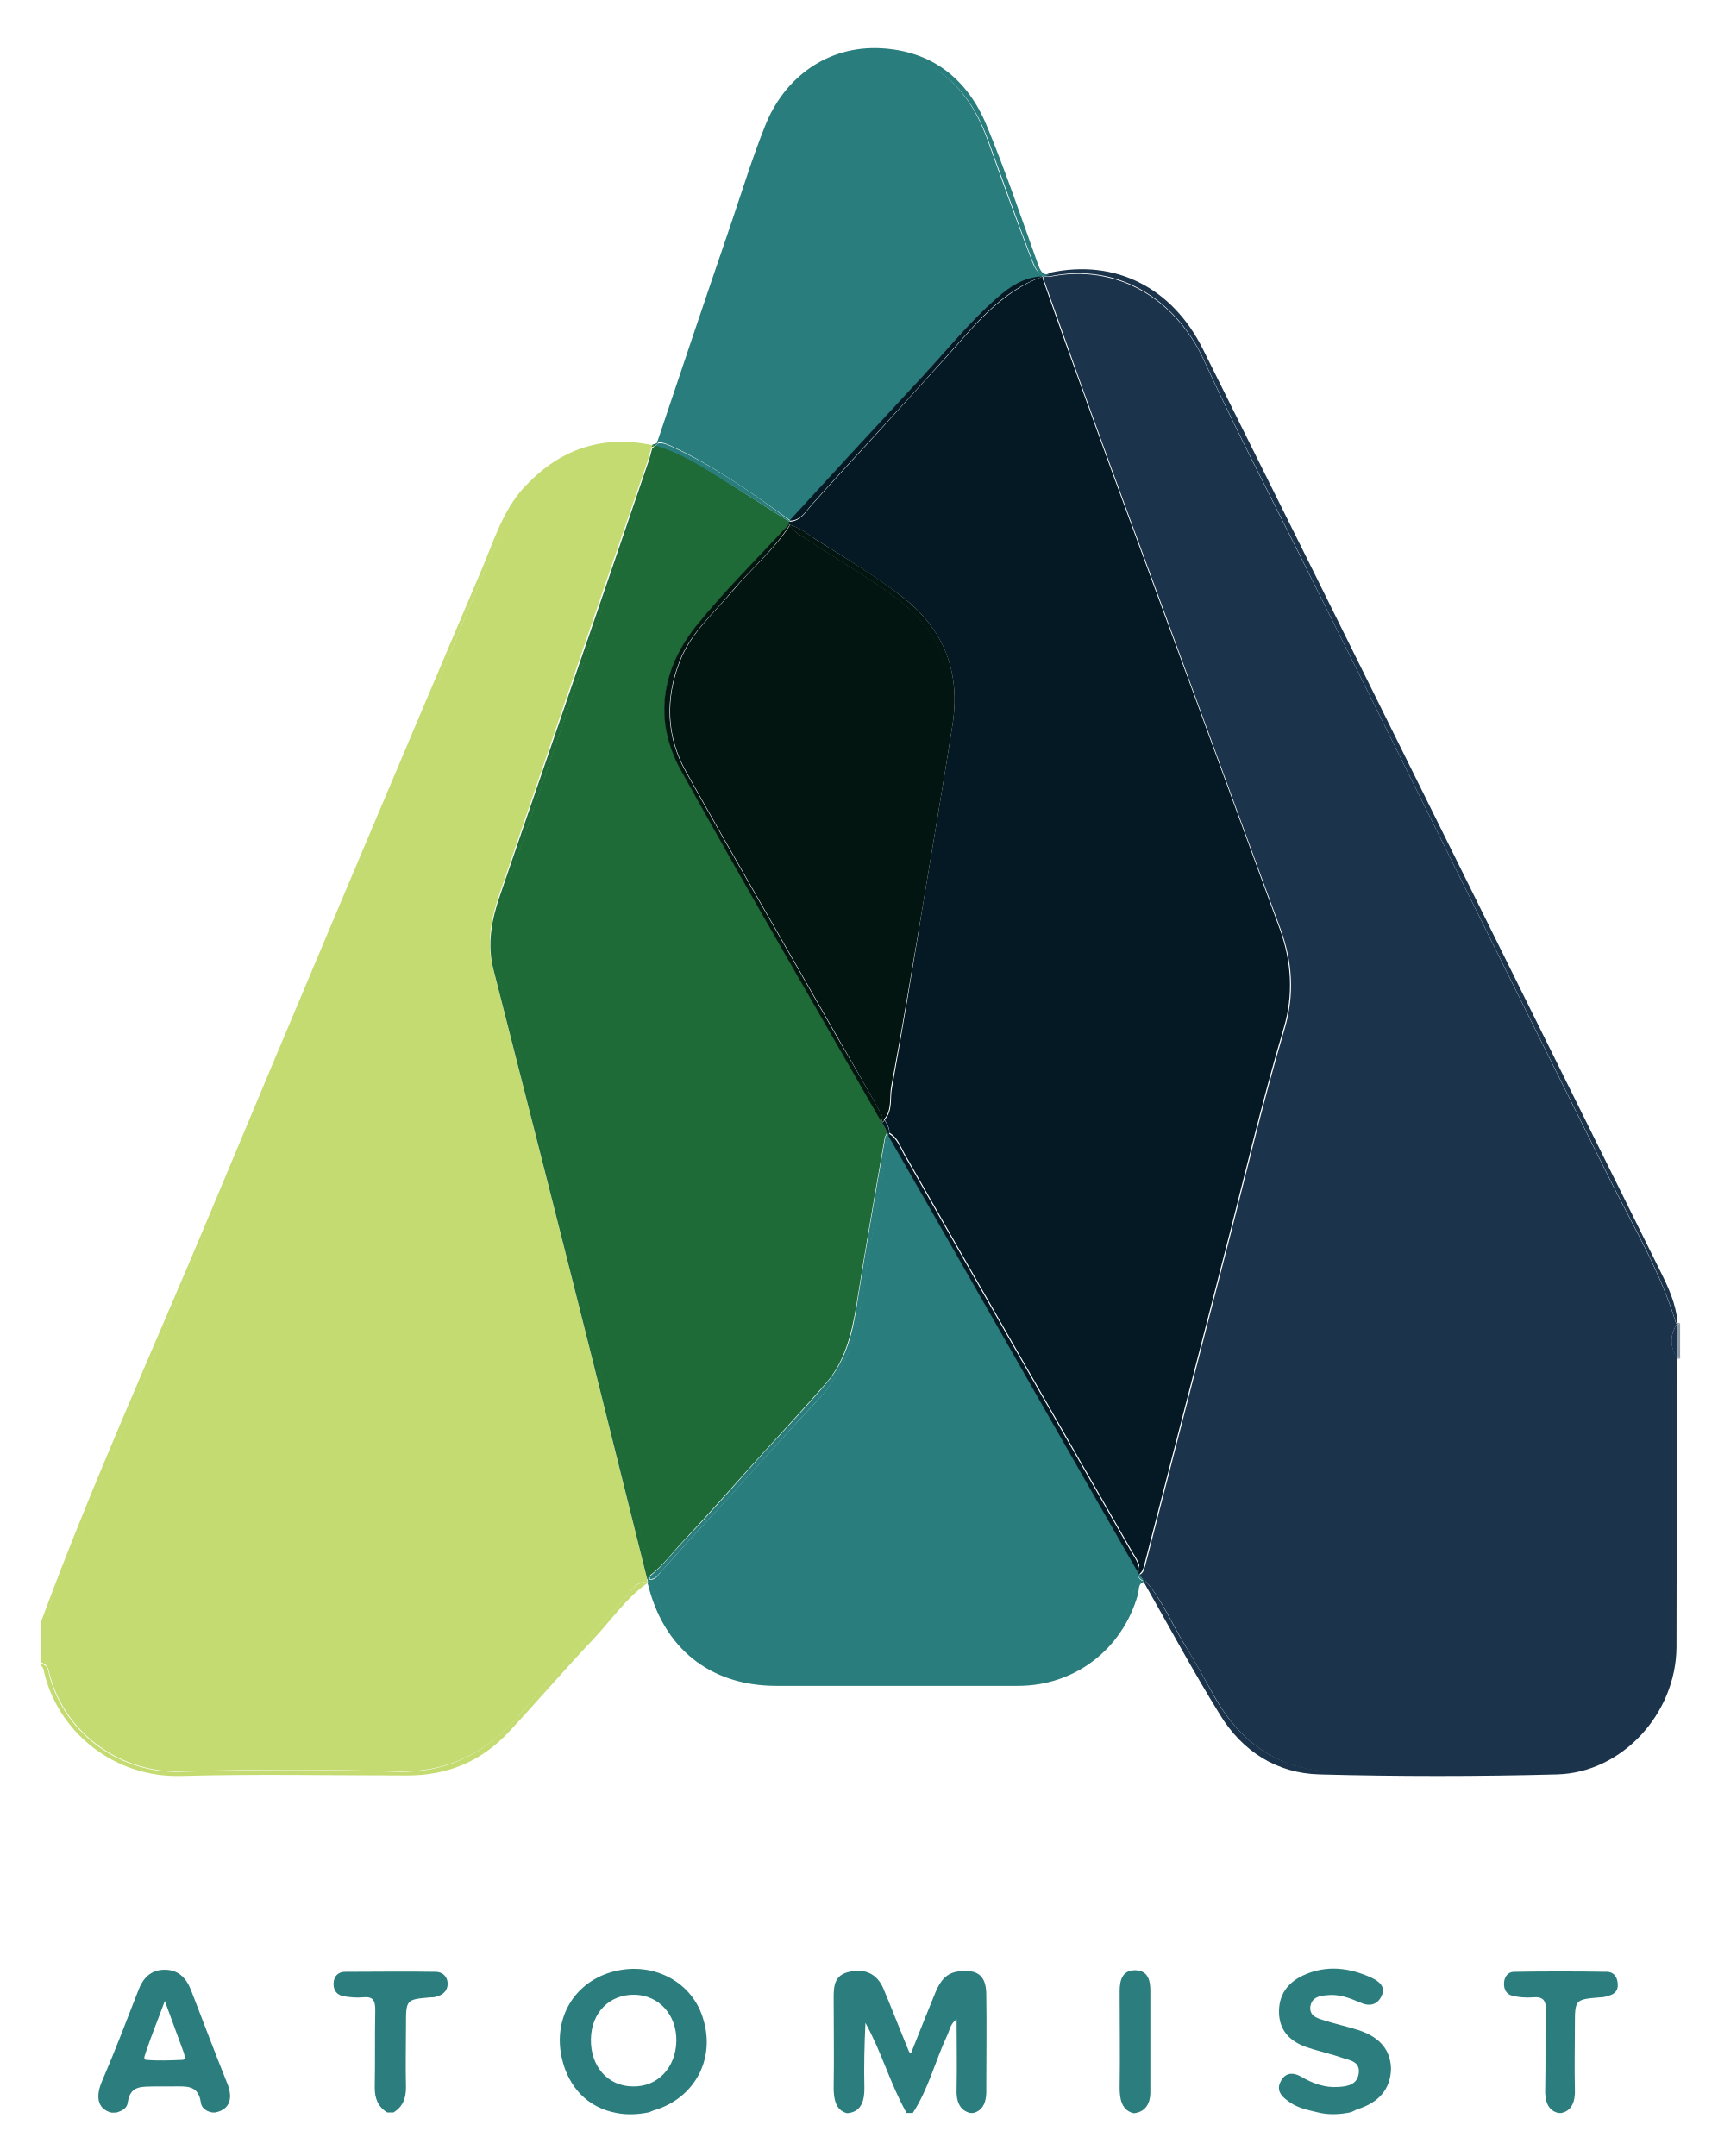
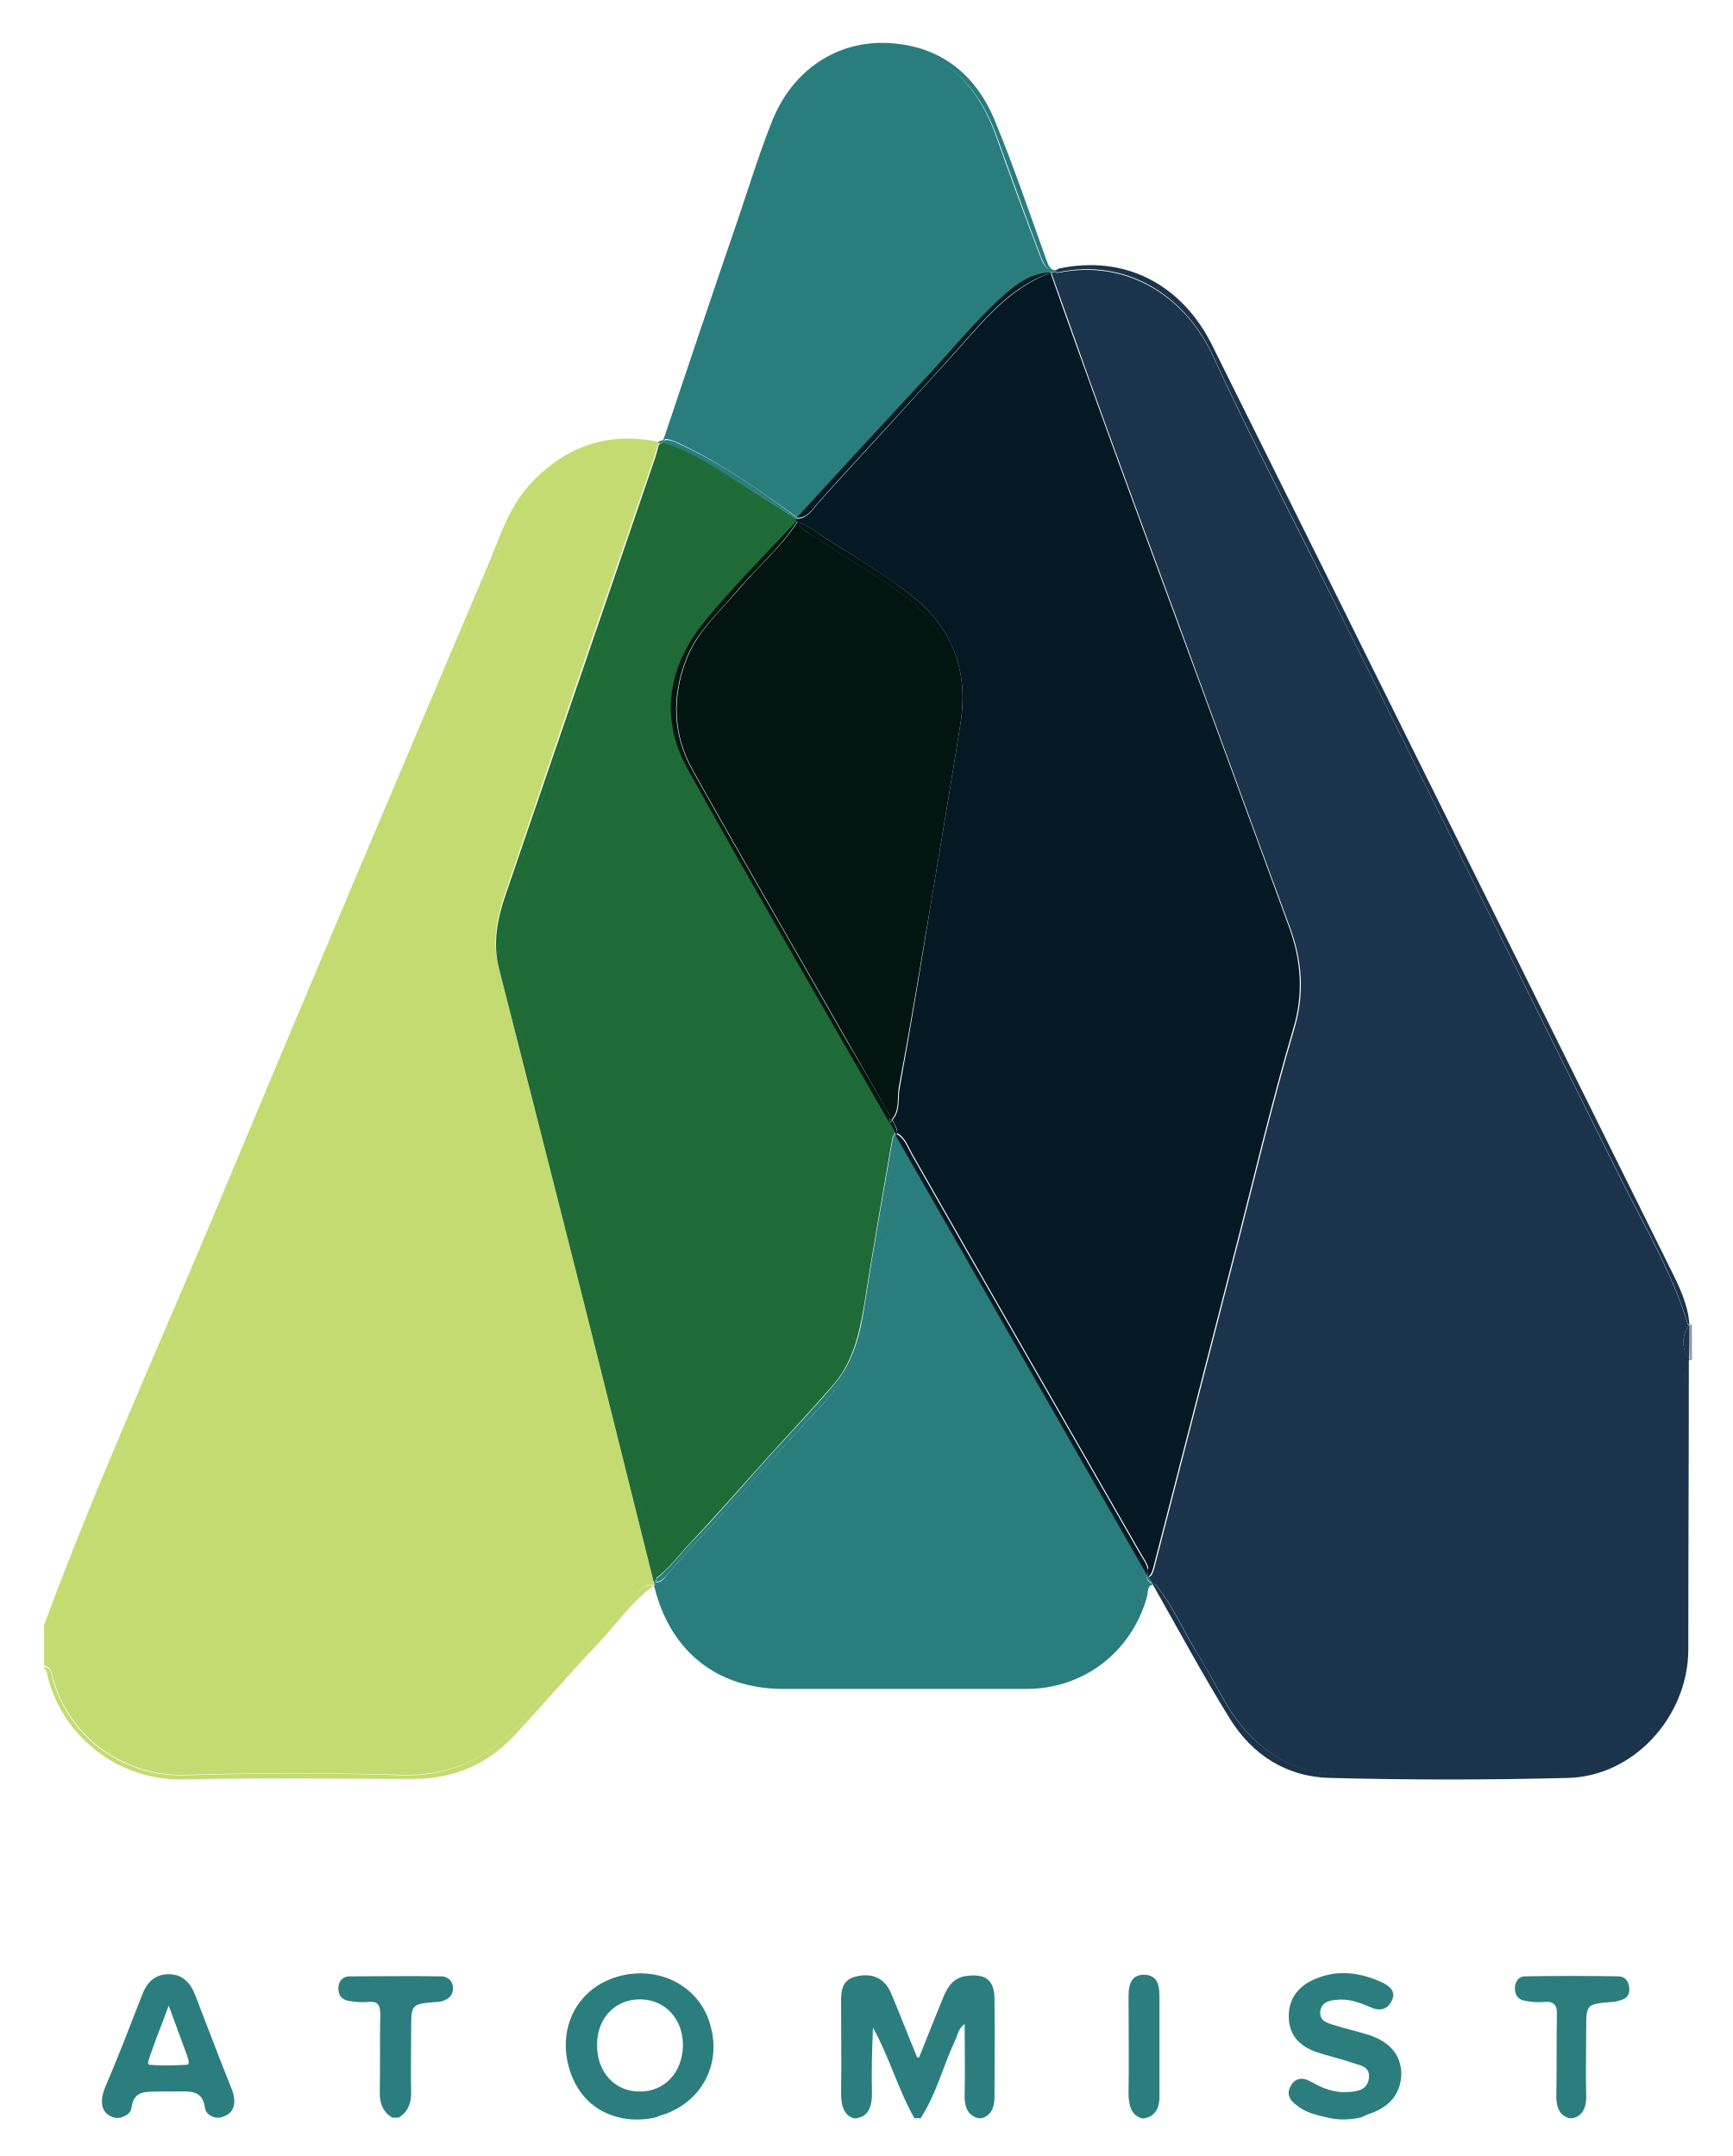
- <svg xmlns="http://www.w3.org/2000/svg" viewBox="0.66 5.04 329.68 413.92">
+ <svg xmlns="http://www.w3.org/2000/svg" viewBox="0.08 6.08 330.84 411.84">
  <style>.st369{fill:#c4db71}.st371{fill:#909ca8}.st372{fill:#1b344b}.st373{fill:#1f6b37}.st374{fill:#297d7d}.st375{fill:#041924}.st376{fill:#031510}</style>
  <path d="M10.3 326.9c3.2 11.4 14 18.6 25.2 18.2 13.7-.4 27.5-.4 41.2 0 10.2.3 17.8-3.8 24.1-11.3 6.6-7.8 13.8-15.1 20.6-22.9.9-1.1 1.9-2.5 3.6-2-.1-.3-.1-.7-.2-1-3.5-13.9-6.9-27.8-10.4-41.7-6.3-25.1-12.7-50.2-19.1-75.3-1.3-5-.3-9.7 1.3-14.4 9.4-27.6 18.8-55.2 28.3-82.7.3-1 .6-2 .9-3.1-4-.2-8-.6-12 .6-7 2.2-12.3 6.2-15.4 12.9C93.3 115 89 126.1 84.3 137c-12.8 30.3-25.5 60.6-38.3 90.9-11.5 27.4-23 54.8-34.6 82.2-.6 1.5-1.1 3.1-1.5 4.6-.2.7-.2 1.7-1.4 1.6v7.9c1.6.4 1.5 1.8 1.8 2.7z" class="st369" />
  <path d="M9.9 314.9c.4-1.6.9-3.1 1.5-4.6 11.6-27.4 23-54.8 34.6-82.2 12.8-30.3 25.5-60.6 38.3-90.9 4.6-11 9-22.1 14.1-32.8 3.2-6.7 8.5-10.7 15.4-12.9 4-1.2 8-.9 12-.6 0-.1.1-.3.1-.4-10-2.1-18.2 1-24.9 8.4-3.7 4.2-5.4 9.5-7.5 14.6-17.7 41.7-35.4 83.5-52.9 125.4-10.8 25.8-22.4 51.3-32.1 77.6 1.2.1 1.2-.9 1.4-1.6zM35.3 346c14.5-.4 29.1-.1 43.6-.1 7.7 0 14.1-2.7 19.3-8.2 5.5-5.9 10.8-12.1 16.4-18 3.4-3.6 6.2-7.8 10.3-10.7-1.8-.5-2.7 1-3.6 2-6.8 7.7-14 15-20.6 22.9-6.4 7.5-13.9 11.6-24.1 11.3-13.7-.5-27.5-.4-41.2 0-11.2.4-22-6.8-25.2-18.2-.3-1-.2-2.4-1.8-2.5.2.3.5.7.6 1 2.5 11.8 13.3 20.8 26.3 20.5z" class="st369" />
  <path fill="none" d="M36 399c-1.1-3-2.2-6-3.6-9.8-1.4 3.8-2.5 6.8-3.6 9.7-.2.5-.7 1.5 0 1.6 2.3.2 4.6.1 7 0 .6 0 .5-.8.4-1.2-.2-.1-.2-.2-.2-.3zm86.5-10.9c-4.8-.1-8.3 3.4-8.4 8.5-.1 5.3 3.2 9 8.1 9.1 4.7 0 8.2-3.6 8.3-8.7.1-5-3.3-8.8-8-8.9z" />
  <path fill="#2c7e7e" d="M190 388c0-3.6-1.6-4.9-5.1-4.5-2.5.2-3.7 1.8-4.6 3.9-1.5 3.7-3 7.4-4.7 11.7h-.1c-.1 0-.2 0-.3-.1-1.9-4.6-3.4-8.5-5-12.3-1.2-2.7-3.5-3.8-6.5-3.1-2.8.6-3 2.6-3 4.9 0 5.8.1 11.6 0 17.4 0 2.1.4 4.2 2.4 4.8.2.1.4 0 .6 0 2.4-.4 2.9-2.5 2.9-4.7-.1-4.2 0-8.3.2-12.6 3.1 5.6 4.8 11.8 7.9 17.3h1.2c3-4.6 4.3-10 6.6-14.9.5-1 .5-2.1 1.8-3.1 0 4.7.1 9.1 0 13.4-.1 2.2.5 4.1 2.6 4.6h.6c2.1-.5 2.6-2.5 2.5-4.7 0-6 .1-12 0-18zm-71.4-4.5c-7.6 1.9-11.8 8.9-10.1 16.6 1.3 5.8 5.1 9.6 10.5 10.6 2 .4 4.1.3 6.1-.1.5-.1.9-.4 1.4-.5 7.4-2.3 11.5-9.6 9.2-17.3-2-7.2-9.5-11.2-17.1-9.3zm3.6 22.1c-4.8 0-8.2-3.8-8.1-9.1.1-5.1 3.6-8.6 8.4-8.5 4.7.1 8.1 3.9 8 8.9-.1 5.1-3.6 8.8-8.3 8.7zm-84.8-18.3c-.9-2.4-2.4-4.1-5.1-4.1-2.7 0-4.2 1.6-5.1 4-2.3 5.9-4.5 11.7-7 17.5-1.1 2.6-1 5.1 1.7 5.9.4.1.8 0 1.2 0 1.2-.4 2-.9 2.1-2 .5-3.3 2.8-2.9 5.2-3H34c2.4 0 4.7-.3 5.2 3 .1 1.1 1 1.8 2.2 2h.6c3-.6 3.4-3 2.2-5.8-2.3-5.7-4.5-11.6-6.8-17.5zm-1.7 13.2c-2.3.1-4.7.2-7 0-.7-.1-.1-1.1 0-1.6 1-3 2.2-5.9 3.6-9.7 1.4 3.8 2.5 6.8 3.6 9.8 0 .1 0 .2.1.3.1.5.3 1.2-.3 1.2zm225.8-5.7c-2.2-.7-4.5-1.2-6.7-1.9-1.3-.4-2.7-.8-2.6-2.5.2-1.8 1.6-2.2 3.1-2.3 2.3-.3 4.4.5 6.5 1.4 1.7.8 3.3.5 4.1-1.3.8-1.7-.4-2.7-1.8-3.4-4.3-2-8.8-2.6-13.3-.5-3 1.4-4.7 3.8-4.6 7.2.1 3.4 2.1 5.4 5.1 6.5 2.3.8 4.7 1.3 7 2.1 1.5.5 3.5.7 3.2 3-.3 2.2-2.2 2.5-3.9 2.6-2.6.2-5-.7-7.2-2-1.6-.9-3.1-.7-3.9 1-.8 1.5 0 2.7 1.3 3.6 1.7 1.4 3.8 1.8 5.9 2.3 2 .5 4.1.4 6.1 0 .5-.1.9-.4 1.4-.6 4.2-1.3 6.4-3.9 6.5-7.8-.1-3.5-2-6-6.2-7.4zM84.3 383.6c-5.8-.1-11.6 0-17.4 0-1.3 0-2.1.8-2.2 2.1-.1 1.5.7 2.4 2 2.6 1.2.2 2.4.3 3.6.2 1.9-.2 2.4.5 2.4 2.4-.1 5 0 10-.1 14.9 0 2.1.6 3.7 2.4 4.8h1.2c1.8-1.1 2.4-2.7 2.4-4.8-.1-4 0-7.9 0-11.9 0-5 0-5 4.8-5.4.3 0 .6 0 .9-.1 1.3-.3 2.3-1.1 2.3-2.5 0-1.3-.9-2.3-2.3-2.3zm226.9 2.1c-.1-1.1-.7-2-1.9-2.1-6-.1-12-.1-18 0-1.1 0-1.8.9-1.9 2-.1 1.3.4 2.3 1.6 2.6 1.3.3 2.6.4 3.9.3 2.1-.2 2.6.7 2.5 2.6-.1 5 0 10-.1 14.9-.1 2.2.4 4.2 2.5 4.7h.6c2.1-.4 2.7-2.4 2.6-4.6-.1-4.1 0-8.1 0-12.2 0-5 0-5 4.9-5.4.5 0 1-.1 1.5-.3 1.4-.3 2-1.2 1.8-2.5zm-89.7 1.6c0-2-.4-3.9-2.8-4-2.5-.1-3.1 1.8-3.1 4 0 6.2.1 12.4 0 18.6 0 2.1.4 4.2 2.5 4.8.2.1.4 0 .6 0 2.2-.4 2.9-2.3 2.8-4.5v-18.9z" />
  <path d="M322.7 259.2v6.5c.2 0 .3 0 .5.1v-6.7c-.2.1-.3.2-.5.1z" class="st371" />
  <path d="M322.7 259v.2c.2 0 .3 0 .5-.1-.2-.1-.3-.1-.5-.1zm0 6.7v.2h.3l.3-.1c-.3-.1-.4-.1-.6-.1z" class="st371" />
  <path d="M322.6 259.2c-.1 0-.1-.1-.2-.1-2.9-9.7-8.1-18.4-12.6-27.4-20.2-40.5-40.1-81.1-60.4-121.6-5.9-11.8-12-23.6-17.5-35.6-5.3-11.8-16.6-19-29.8-16.3-.3 0-.6-.1-.9-.1-.1.1-.2.1-.3.2 3.2 8.9 6.3 17.8 9.5 26.6 4.5 12.5 9.1 24.9 13.7 37.4 7.5 20.4 14.9 40.8 22.4 61.1 2.3 6.3 2.7 12.6.8 19.1-4.3 14.5-7.7 29.2-11.5 43.8l-15.3 59.4c-.2.7-.4 1.4-1.1 1.7.3.4.6.8.8 1.2h.4c3.2 3.6 5 8.1 7.5 12.2 2 3.3 3.9 6.7 5.8 10.1 5.4 9.5 13.2 14.5 24.4 14.3 12.9-.3 25.9 0 38.8-.1 11 0 19.9-6.3 23.6-16.6.8-2.2 1.1-4.5 1.1-6.9v-51c0-1.5-.2-3.1.6-4.5l.3-.3c-1.5-2.2-1.5-4.4-.1-6.6z" class="st372" />
  <path d="M201.2 58c.3.1.6.1.9.1 13.2-2.8 24.5 4.5 29.8 16.3 5.5 12 11.6 23.8 17.5 35.6 20.2 40.5 40.2 81.1 60.4 121.6 4.5 9 9.7 17.7 12.6 27.4.1.1.1.1.2.1 0-.1.1-.1.1-.2-.3-3.6-1.8-6.8-3.4-10-15.6-31.5-31.2-62.9-46.8-94.4-13.6-27.5-27.2-54.9-40.9-82.4-5.9-11.9-16.9-17.4-29.4-14.7-.4.3-.7.4-1 .6zm121.1 208c-.8 1.4-.6 3-.6 4.5v51c0 2.4-.3 4.7-1.1 6.9-3.7 10.3-12.6 16.5-23.6 16.6-12.9 0-25.9-.2-38.8.1-11.2.2-19-4.8-24.4-14.3-1.9-3.4-3.7-6.8-5.8-10.1-2.5-4.1-4.3-8.6-7.5-12.2h-.4c0 .1.1.1.1.2 4.9 8.6 9.5 17.2 14.7 25.6 4.3 7 10.9 11.2 19.1 11.4 15.1.4 30.3.4 45.5 0 12.6-.3 22.9-11.7 23-24.4 0-18.5.1-37 .1-55.5 0 0 0-.1-.1-.1 0 .1-.1.2-.2.3z" class="st372" />
  <path d="M322.6 265.8s.1-.1 0 0c.1-2.2.1-4.4.1-6.6h-.1c-1.4 2.2-1.4 4.4 0 6.6zm.1-6.6v-.2c0 .1-.1.1 0 .2-.1 0 0 0 0 0z" class="st372" />
  <path d="M322.6 265.8s0 .1.1.1c0-.1 0-.1-.1-.1.1-.1 0 0 0 0z" class="st372" />
  <path d="M132 300.7c5.2-5.5 10.2-11.3 15.3-16.9 4-4.4 8.1-8.8 12-13.3 3.5-4.1 4.8-9.2 5.7-14.5 1.7-10.8 3.6-21.7 5.5-32.5.1-.4.3-.7.5-1.1-.3-.6-.7-1.2-1-1.9-12.9-22.6-26-45-38.6-67.7-5.2-9.5-3.8-19.2 3-27.6 5.5-6.8 11.9-13 17.8-19.5v-.5c-5.2-3.3-10.4-6.6-15.5-9.9-3.1-2-6.4-3.7-10-4.8-.2.2-.4.3-.6.4.6 1.2 0 2.3-.4 3.4-9.5 27.3-18.6 54.7-28.1 82-1.9 5.5-2.6 10.9-1 16.7 8.1 31.2 16 62.5 23.8 93.8 1.7 6.8 3.8 13.5 4.9 20.4v.4c2.7-2 4.5-4.6 6.7-6.9zm-5.3-210.3c-.1 0-.3-.1-.4-.1-.2 0-.3.1-.4.1.1.1.2.2.2.4.2-.1.4-.2.6-.4z" class="st373" />
  <path d="M125.4 307.2c-1.1-6.9-3.2-13.6-4.9-20.4-7.8-31.3-15.7-62.6-23.8-93.8-1.5-5.8-.8-11.3 1-16.7 9.4-27.3 18.6-54.7 28.1-82 .4-1.1 1-2.3.4-3.4-.1 0-.1.1-.2.1h-.1c-.3 1-.5 2.1-.9 3.1-9.4 27.6-18.9 55.2-28.3 82.7-1.6 4.6-2.6 9.4-1.3 14.4 6.4 25.1 12.8 50.2 19.1 75.3 3.5 13.9 6.9 27.8 10.4 41.7.2-.1.4-.3.6-.4-.1-.4-.1-.5-.1-.6zm.7-216.4c-.1-.1-.1-.2-.2-.4 0 .1-.1.3-.1.4h.1c.1.1.1 0 .2 0z" class="st373" />
  <path d="M129.2 90.5c8.3 3.8 15.7 9.1 23.1 14.4v.1c7.9-8.5 15.7-17.1 23.6-25.6 5.4-5.8 10.3-12.1 16.3-17.2 2.4-2.1 5.1-3.8 8.4-4l.3-.3c-1.2-.5-1.7-1.6-2.2-2.9-2.9-7.6-5.7-15.3-8.4-22.9-2.4-6.7-6.1-12.2-12.7-15.3-11.6-5.4-24.8 0-29.6 12.2-4.4 11.2-8.1 22.6-11.8 34-2.7 8.4-5.9 16.7-8.6 25.1-.2.6-.4 1.3-.8 1.8.9 0 1.7.3 2.4.6z" class="st374" />
  <path d="M127 90.1c.4-.6.6-1.2.8-1.8 2.6-8.4 5.8-16.7 8.6-25.1 3.7-11.4 7.4-22.8 11.8-34 4.8-12.3 18-17.6 29.6-12.2 6.6 3.1 10.3 8.6 12.7 15.3 2.8 7.7 5.5 15.3 8.4 22.9.5 1.2 1 2.4 2.2 2.9.4-.2.8-.2 1.2-.4-1.6.3-2-.9-2.4-2-3.2-8.9-6.2-17.8-9.8-26.5-3.7-9-10.5-14.4-20.4-14.9-9.9-.5-18.4 5.3-22.2 15-2.4 6-4.3 12.2-6.4 18.4-4.9 14.3-9.7 28.6-14.5 42.9-.1-.4.1-.5.4-.5z" class="st374" />
  <path d="M200.7 58.2h.2c.1-.1.2-.1.3-.2-.1 0-.2-.1-.2-.1l-.3.3z" class="st374" />
  <path d="M201 57.9c.1 0 .2.1.2.1.3-.2.6-.3.9-.5-.3.2-.8.2-1.1.4zm-48.8 47.3l.1-.1v-.1c-7.3-5.4-14.7-10.6-23.1-14.4-.7-.3-1.5-.6-2.3-.4-.1.1-.2.3-.3.4 3.6 1.1 6.8 2.8 10 4.8 5.2 3.2 10.4 6.5 15.6 9.8zm-25.5-14.8c.1-.1.2-.3.3-.4-.2.1-.4.1-.7.3.1.1.3.1.4.1zM219.2 307v-.1c-16-27.9-31.9-55.9-47.9-83.8-1.9 11-3.8 22-5.5 33-1.1 6.9-3.6 12.9-8.4 18-7.4 7.8-14.5 16-21.9 23.9-2.7 2.8-5.2 5.8-7.8 8.6-.7.8-1.2 1.9-2.4 1.7l-.3.9c.1 0 .3.1.4.1 1.3 1.8 1.7 3.9 2.7 5.8 4.5 8.3 11.3 12.9 20.9 12.9h46.7c10.6 0 19-6.2 22.3-16.2.4-1.2.5-2.8 2.1-3.1-.6-.5-1.2-.8-.9-1.7z" class="st374" />
  <path d="M220.1 308.5c-1.6.3-1.7 1.9-2.1 3.1-3.4 10.1-11.7 16.2-22.3 16.2H149c-9.6 0-16.4-4.6-20.9-12.9-1-1.9-1.4-4-2.7-5.8-.1-.1-.3-.1-.4-.1 3 12.5 12 19.7 24.7 19.7h46.4c10.9 0 20-7 23-17.5.3-.9-.1-2.2 1.3-2.5-.1-.1-.2-.1-.3-.2z" class="st374" />
  <path d="M125.4 308.1c-.2 0-.3-.1-.5-.1.1.3.1.7.2 1l.3-.9zm-.4.9zm94.2-2.1v.1c-.2.9.4 1.2 1 1.6h.1c-.3-.4-.6-.8-.8-1.2-.1-.3-.2-.4-.3-.5z" class="st374" />
  <path d="M220.3 308.5h-.1c.1.1.2.1.3.2-.1-.1-.2-.1-.2-.2zm-92.5-2c2.6-2.8 5.1-5.8 7.8-8.6 7.4-7.8 14.4-16 21.9-23.9 4.8-5 7.3-11.1 8.4-18 1.7-11 3.6-22 5.5-33l-.3-.6c-.2.4-.4.7-.5 1.1-1.9 10.8-3.8 21.6-5.5 32.5-.8 5.3-2.2 10.4-5.7 14.5-3.9 4.6-8 8.9-12 13.3-5.1 5.6-10 11.4-15.3 16.9-2.2 2.3-4.1 4.9-6.6 6.9 0 .2 0 .4-.1.6 1.1.1 1.7-1 2.4-1.7zm-2.4 1.1c-.2.1-.4.3-.6.4.2.1.3.1.5.1.1-.1.1-.3.1-.5z" class="st374" />
  <path d="M182.6 73.3c-4.6 5.1-9.3 10.2-13.9 15.3-4.1 4.5-8.2 8.9-12.3 13.5-1.1 1.3-2.1 3-4.1 3.1v.6c2.1.6 3.8 2.1 5.6 3.2 5.5 3.4 11.1 6.9 16.2 10.8 7.9 6.2 11 14.6 9.4 24.5-1.8 11.6-3.8 23.1-5.7 34.7-1.9 11.7-3.8 23.3-5.9 34.9-.4 2 .2 4.4-1.4 6.1.4.8 1 1.6.9 2.5 1.6.9 2.1 2.6 2.9 4 14.5 25.5 29.1 50.9 43.7 76.4.6 1 1.3 2 1.5 3.1 1.8-5.9 3.2-11.8 4.7-17.8 6.8-26.6 13.8-53.2 20.5-79.8.4-1.7.9-3.3 1.5-5 2.4-7 1.9-13.9-.7-20.9-8.3-22.3-16.3-44.7-24.5-67.1-6.5-17.9-13.1-35.7-19.5-53.6-.4-1.1-1.1-2.2-.7-3.5 0-.1 0-.1.1-.2-8.1 3-13 9.3-18.3 15.2z" class="st375" />
  <path d="M200.6 58.3c0 .1-.1.1-.1.2-.3 1.3.3 2.4.7 3.5 6.5 17.9 13 35.8 19.5 53.6 8.2 22.4 16.2 44.8 24.5 67.1 2.6 7 3.1 13.8.7 20.9-.6 1.6-1.1 3.3-1.5 5-6.7 26.6-13.7 53.2-20.5 79.8-1.5 5.9-2.9 11.9-4.7 17.8.1.4.1.7 0 1.1.7-.3.9-1 1.1-1.7l15.3-59.4c3.8-14.6 7.2-29.3 11.5-43.8 1.9-6.4 1.5-12.8-.8-19.1-7.5-20.4-14.9-40.8-22.4-61.1-4.6-12.5-9.2-24.9-13.7-37.4-3.2-8.9-6.4-17.7-9.5-26.6.1 0 0 .1-.1.1zm-29.2 164.3c0-1-.5-1.7-.9-2.5-.1.2-.3.3-.5.5.3.6.7 1.2 1 1.9.1 0 .2.1.4.1zm-19.1-117.4h-.2v.5c.1 0 .1 0 .2.1.1-.2.1-.4 0-.6zm4.1-3.2c4-4.5 8.2-9 12.3-13.5 4.7-5.1 9.3-10.2 13.9-15.3 5.3-5.9 10.2-12.2 18-15v-.1c-3.4.2-6 1.9-8.4 4-6 5.2-10.9 11.5-16.3 17.2-7.9 8.5-15.8 17.1-23.6 25.6v.1c2 0 3-1.7 4.1-3z" class="st375" />
  <path d="M200.7 58.2s0 .1 0 0c0 .1.1 0 .2 0h-.2zm-48.4 47v-.1l-.1.1h.1zm65.6 197.9c-14.6-25.5-29.2-50.9-43.7-76.4-.8-1.4-1.3-3.1-2.9-4 0 .1 0 .3-.1.4 16 27.9 31.9 55.9 47.9 83.8.1-.2.1-.5.2-.7-.1-1.2-.8-2.1-1.4-3.1zm1.5 3.1c-.1.2-.1.5-.2.7.1.1.2.3.2.4.1-.4.1-.8 0-1.1z" class="st375" />
  <path d="M171 222.4l.3.6c0-.1 0-.3.1-.4-.2 0-.3-.1-.4-.2z" class="st375" />
  <path d="M172.7 119.8c-5.2-3.9-10.9-7.1-16.3-10.7-1.4-1-3.1-1.6-4.1-3.2-3 4.7-7.4 8.3-10.9 12.5-3.6 4.3-8.1 8.1-10.2 13.6-2.8 7.2-2.6 14.4 1.2 21.2 9.5 17 19.3 33.8 28.9 50.7 3 5.2 6 10.4 8.9 15.7 4.3-25 8.4-50 12.5-75.1 1.6-10.2-1.7-18.5-10-24.7z" class="st376" />
  <path d="M161.2 203.9c-9.6-16.9-19.4-33.7-28.9-50.7-3.8-6.8-4-14-1.2-21.2 2.1-5.5 6.6-9.2 10.2-13.6 3.6-4.2 7.9-7.8 10.9-12.5 0-.1-.1-.1-.1-.2-6 6.5-12.3 12.7-17.8 19.5-6.7 8.4-8.2 18.1-3 27.6 12.6 22.7 25.7 45.2 38.6 67.7.1-.4.1-.7.2-1.1-2.8-5.2-5.9-10.3-8.9-15.5z" class="st376" />
  <path d="M177.8 179c1.9-11.6 3.9-23.1 5.7-34.7 1.6-10-1.5-18.3-9.4-24.5-5.1-4-10.7-7.4-16.2-10.8-1.8-1.1-3.4-2.6-5.6-3.2 0 0 0 .1-.1.1 1 1.5 2.7 2.2 4.1 3.2 5.4 3.6 11.1 6.8 16.3 10.7 8.3 6.2 11.6 14.5 9.9 24.6-4.1 25-8.2 50.1-12.5 75.1.1.2.2.4.3.5 1.6-1.7 1.1-4.1 1.4-6.1 2.2-11.6 4.1-23.2 6.1-34.9z" class="st376" />
  <path d="M170.4 220.1l-.3-.6c-.1.4-.1.7-.2 1.1.2-.2.4-.3.5-.5zm-18.1-114.3c-.1-.1-.1-.1-.2-.1.1.1.1.1.2.1 0 .1 0 0 0 0z" class="st376" />
</svg>
